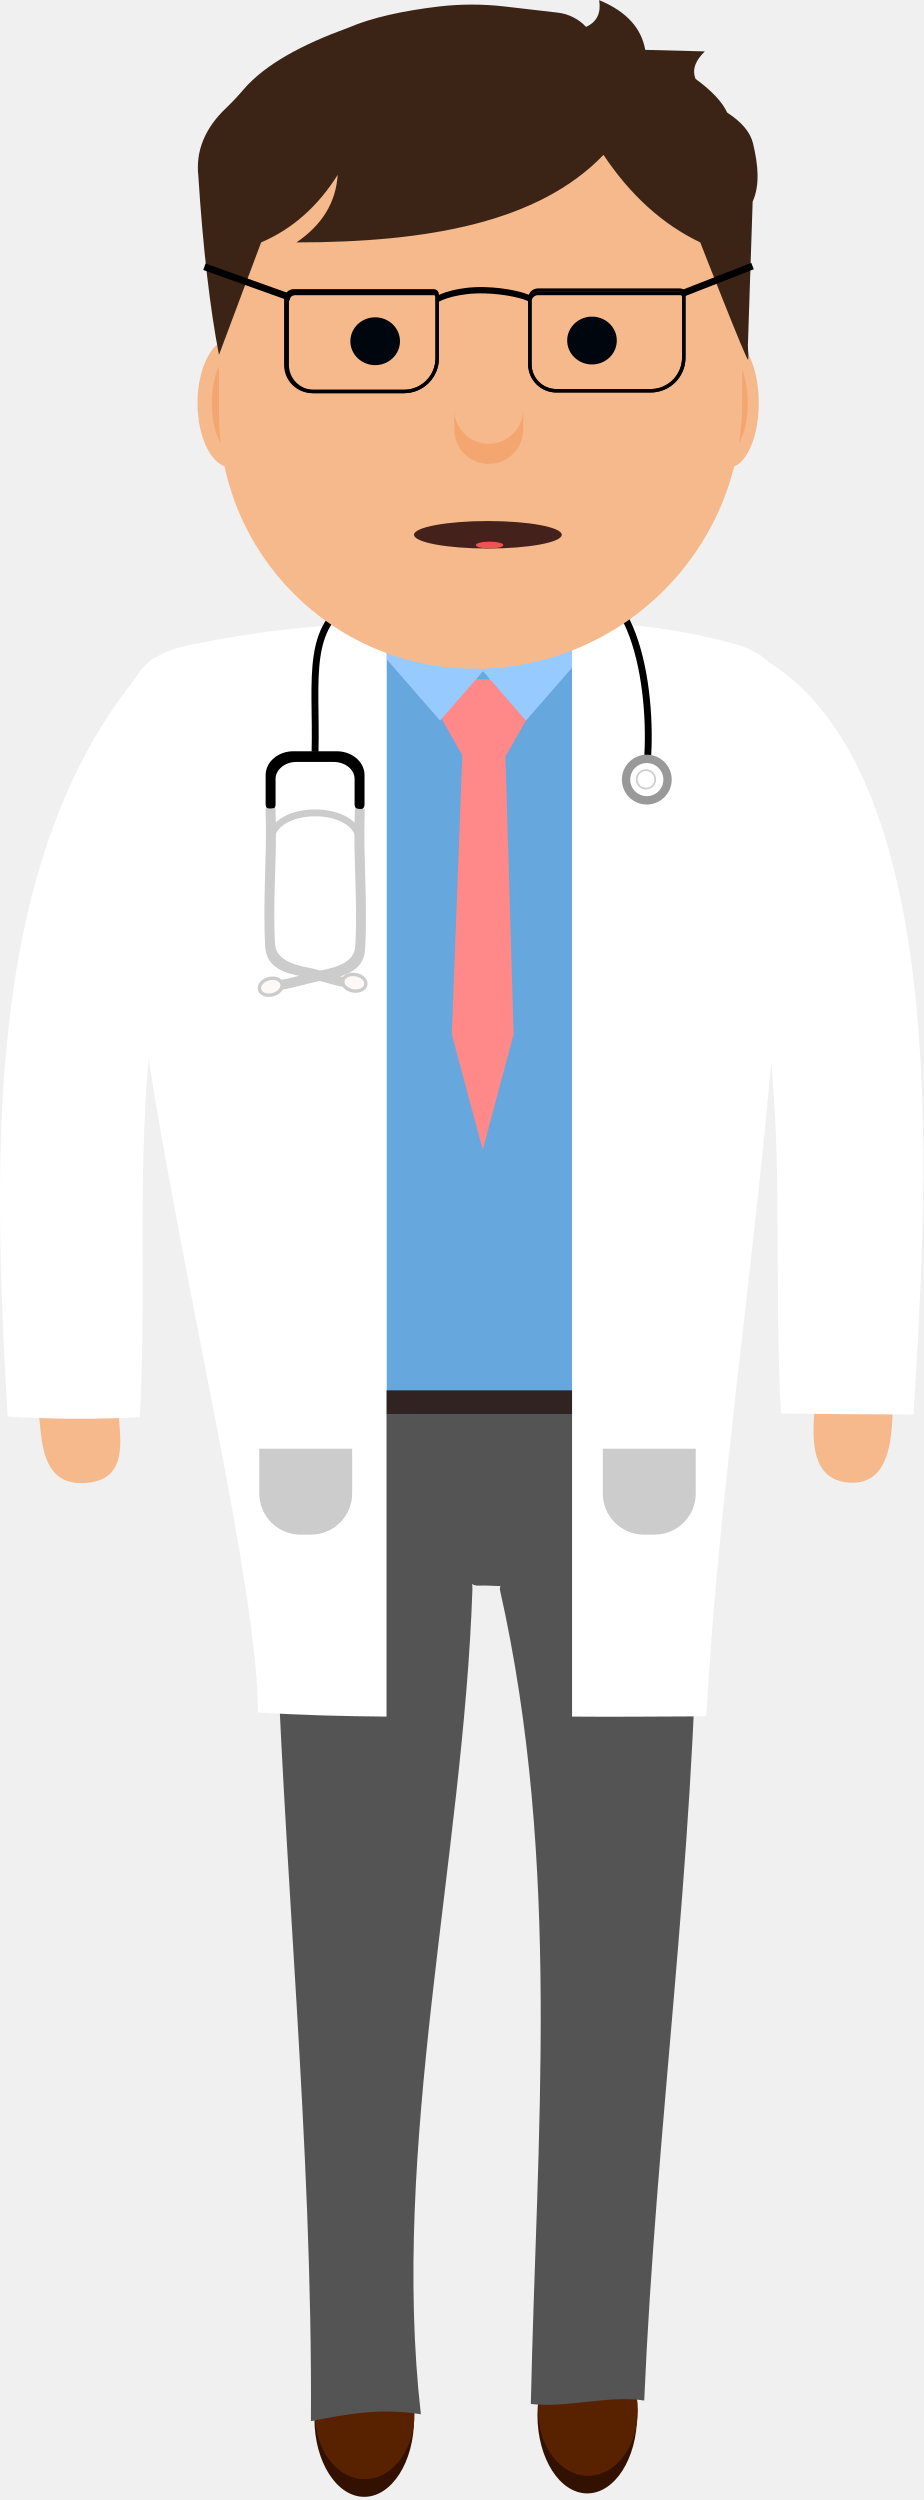
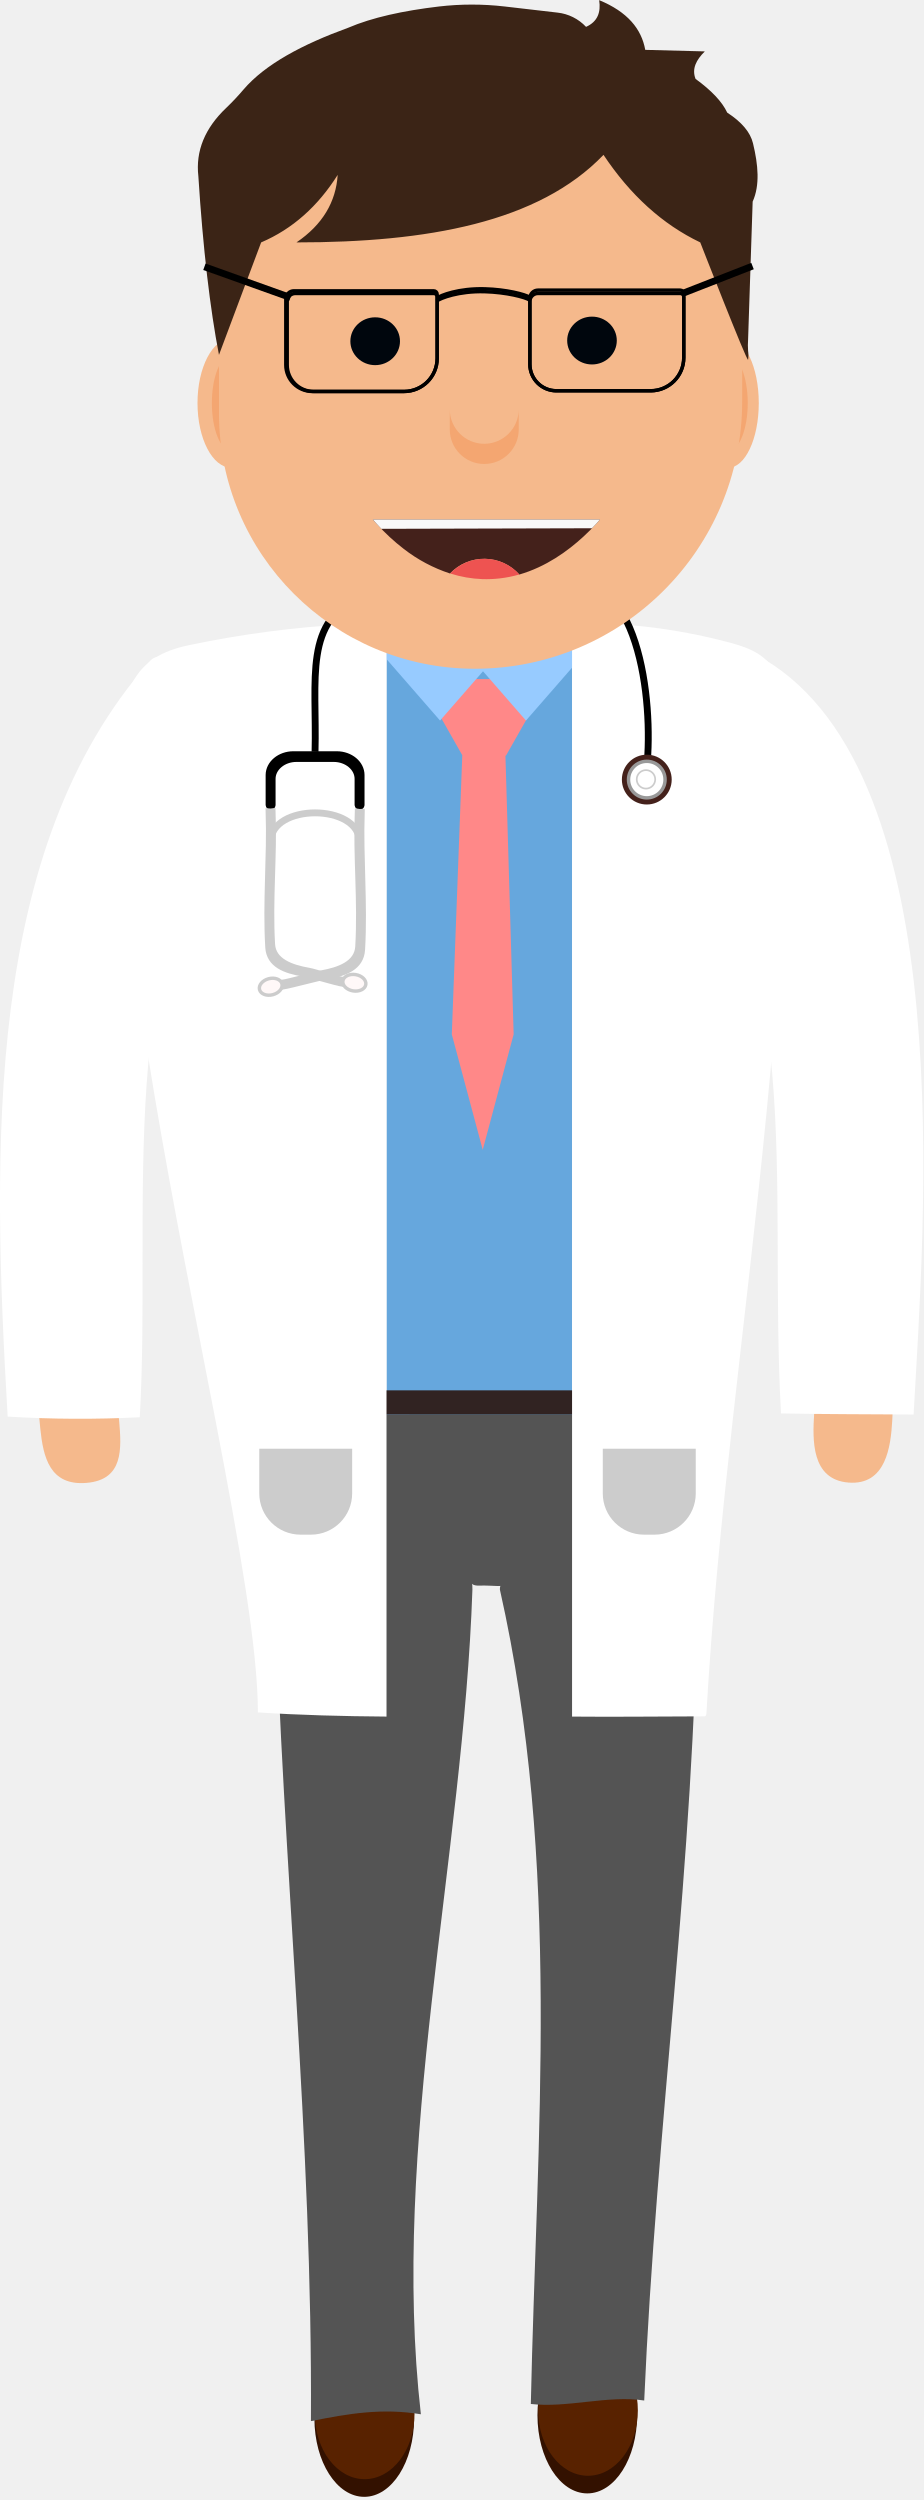
<svg xmlns="http://www.w3.org/2000/svg" viewBox="0 0 268.71 727.59">
  <defs>
-     <style>.cls-1{fill:#310;}.cls-2{fill:#582200;}.cls-3{fill:#545454;}.cls-4{fill:#66a7dd;}.cls-5{fill:#312322;}.cls-6{fill:#f88;}.cls-7{fill:#97cbff;}.cls-19,.cls-20,.cls-8{fill:#fff;}.cls-14,.cls-16,.cls-9{fill:none;}.cls-14,.cls-9{stroke:#000;}.cls-14,.cls-16,.cls-17,.cls-19,.cls-20,.cls-9{stroke-miterlimit:10;}.cls-16,.cls-9{stroke-width:2px;}.cls-10{fill:#f5b98c;}.cls-11{fill:#f4a671;}.cls-12{fill:#3b2416;}.cls-13{fill:#00060d;}.cls-15{fill:#ccc;}.cls-16,.cls-17,.cls-20{stroke:#ccc;}.cls-17{fill:#fff8f8;}.cls-18{fill:#999;}.cls-19{stroke:#999;}.cls-20{stroke-width:0.5px;}.cls-21{fill:#44211b;}.cls-22{fill:#ee5351;}</style>
+     <style>
+             .cls-1 {
+                 fill: #310;
+             }
+ 
+             .cls-2 {
+                 fill: #582200;
+             }
+ 
+             .cls-3 {
+                 fill: #545454;
+             }
+ 
+             .cls-4 {
+                 fill: #66a7dd;
+             }
+ 
+             .cls-5 {
+                 fill: #312322;
+             }
+ 
+             .cls-6 {
+                 fill: #f88;
+             }
+ 
+             .cls-7 {
+                 fill: #97cbff;
+             }
+ 
+             .cls-22,
+             .cls-23,
+             .cls-8 {
+                 fill: #fff;
+             }
+ 
+             .cls-17,
+             .cls-19,
+             .cls-9 {
+                 fill: none;
+             }
+ 
+             .cls-17,
+             .cls-9 {
+                 stroke: #000;
+             }
+ 
+             .cls-17,
+             .cls-19,
+             .cls-20,
+             .cls-22,
+             .cls-23,
+             .cls-9 {
+                 stroke-miterlimit: 10;
+             }
+ 
+             .cls-19,
+             .cls-9 {
+                 stroke-width: 2px;
+             }
+ 
+             .cls-10 {
+                 fill: #f5b98c;
+             }
+ 
+             .cls-11 {
+                 fill: #f4a671;
+             }
+ 
+             .cls-12 {
+                 fill: #3b2416;
+             }
+ 
+             .cls-13 {
+                 fill: #00060d;
+             }
+ 
+             .cls-14 {
+                 fill: #44211b;
+             }
+ 
+             .cls-15 {
+                 fill: #f9f9f9;
+             }
+ 
+             .cls-16 {
+                 fill: #ee5351;
+             }
+ 
+             .cls-18 {
+                 fill: #ccc;
+             }
+ 
+             .cls-19,
+             .cls-20,
+             .cls-23 {
+                 stroke: #ccc;
+             }
+ 
+             .cls-20 {
+                 fill: #fff8f8;
+             }
+ 
+             .cls-21 {
+                 fill: #44211b;
+             }
+ 
+             .cls-22 {
+                 stroke: #999;
+             }
+ 
+             .cls-23 {
+                 stroke-width: 0.5px;
+             }
+         </style>
  </defs>
  <g id="Layer_2" data-name="Layer 2">
    <g id="Layer_1-2" data-name="Layer 1">
      <g id="legs">
        <ellipse class="cls-1" cx="106.15" cy="704.83" rx="22.75" ry="14.5" transform="matrix(0, -1, 1, 0, -598.82, 810.07)" />
        <ellipse class="cls-2" cx="106.15" cy="702.59" rx="19" ry="14.5" transform="translate(-596.58 807.82) rotate(-89.93)" />
        <ellipse class="cls-1" cx="171.15" cy="703.83" rx="22.75" ry="14.5" transform="matrix(0, -1, 1, 0, -532.91, 874.07)" />
        <ellipse class="cls-2" cx="171.15" cy="701.59" rx="19" ry="14.5" transform="translate(-530.66 871.83) rotate(-89.93)" />
        <path class="cls-3" d="M206.49,411.64c-42.66-.25-85.33-.13-128,0,.34,16.36.76,32.72,1.48,49.07h0C82.25,542,91,623.23,90.49,704.64c11-2.22,20.81-3.85,32-2-8.91-78.16,12.34-162,15-240,.14-3.9-1.67-1,2.1-1.17,1.76-.08,3.57.08,5.31.12,3,.08.51-1.76.59,1.05,18,80,10.65,159.49,9,237,10.5,1.25,22.55-2.63,33-1C191,617.67,202.13,542.18,203,461h0C204.09,444.57,205.31,428.1,206.49,411.64Z" />
      </g>
      <g id="body">
        <rect class="cls-4" x="112.49" y="181.64" width="54" height="230" />
        <rect class="cls-5" x="63.49" y="404.64" width="149" height="7" />
        <polygon class="cls-6" points="147.25 219.93 153.57 208.78 147.25 197.64 134.61 197.64 128.29 208.78 134.54 219.8 131.49 301.03 140.49 334.64 149.49 301.03 147.1 219.93 147.25 219.93" />
        <polygon class="cls-7" points="153.07 184.64 149.92 184.64 131.22 184.64 128.07 184.64 106.22 184.64 117.15 197.17 128.07 209.71 139 197.17 140.57 195.37 142.15 197.17 153.07 209.71 164 197.17 174.92 184.64 153.07 184.64" />
        <path class="cls-8" d="M112.49,181.31V499.59c-12.57-.1-25.25-.42-37.43-1.22,0-18.29-5.4-48.95-12.29-84.73C51.43,354.75,36.12,282,34.56,227.73c-.77-27.25,4.44-36.7,20.63-40a304.3,304.3,0,0,1,46-6.05C105,181.45,108.73,181.34,112.49,181.31Z" />
        <path class="cls-8" d="M229.41,226.23c-1.63,67.45-9.66,128.6-16.2,187.41-3.19,28.65-6,56.74-7.6,84.73,0,.06,0,1.15-.55,1.15-12,0-25.22.21-38.57.07V181.31q6.44-.08,12.86.33a167.3,167.3,0,0,1,33.42,5.49C225.85,190.67,230.13,196.27,229.41,226.23Z" />
      </g>
      <path class="cls-9" d="M173.49,170.64c17,9,17,52,13,61" />
      <path class="cls-9" d="M91.69,218.8c.57-21.17-3.53-38.61,13.8-45.16" />
-       <ellipse class="cls-10" cx="67.3" cy="117.31" rx="9.82" ry="18.81" />
-       <ellipse class="cls-11" cx="67.3" cy="117.31" rx="5.64" ry="13.89" />
-       <ellipse class="cls-10" cx="211.98" cy="117.31" rx="8.85" ry="18.81" />
-       <ellipse class="cls-11" cx="211.98" cy="117.31" rx="5.64" ry="13.89" />
-       <path class="cls-10" d="M112.78,13.24h58.95A44.27,44.27,0,0,1,216,57.51v59.3a77.82,77.82,0,0,1-77.82,77.82h0a74.45,74.45,0,0,1-74.45-74.45V62.3a49.06,49.06,0,0,1,49.06-49.06Z" />
-       <path class="cls-12" d="M219.05,58.68l-1.33,40.18a21.77,21.77,0,0,0,0,3.23,9.41,9.41,0,0,1,0,2.62c-.36.59-13.92-34.16-13.92-34.16-11-5.26-20.38-13.79-28.16-25.48C156.73,64.78,124.3,70.55,86.28,70.55c7.64-5.19,11.49-11.8,12-19.66C92.55,60,85.16,66.64,76,70.55c-2.55,6.88-7,18.57-12.27,32.73-2.56-13.17-4.67-31-6-52-.84-7.34,1.91-14,8.12-19.89a71.67,71.67,0,0,0,5-5.31c6.31-7.38,17.14-13.15,30.48-18,7-3,16-4.95,26.42-6.19a82.87,82.87,0,0,1,19.15,0l15.36,1.78a13.36,13.36,0,0,1,8.3,4.15h0c3.4-1.52,4.35-4.28,3.82-7.78,8.27,3.41,12.32,8.39,13.41,14.47l17.34.45c-2.51,2.46-3.85,5.08-2.7,8,4.61,3.36,7.74,6.63,9.22,9.82,4.18,2.71,6.72,5.68,7.5,8.93C220.67,48,221.2,53.91,219.05,58.68Z" />
-       <line class="cls-9" x1="59.49" y1="77.64" x2="84.53" y2="86.6" />
-       <ellipse class="cls-13" cx="109.19" cy="99.31" rx="7.22" ry="6.96" />
-       <ellipse class="cls-13" cx="172.29" cy="99.11" rx="7.22" ry="6.96" />
-       <path class="cls-11" d="M142.2,129.16a10.06,10.06,0,0,1-10-10V125a10,10,0,0,0,20.07,0v-5.9A10.05,10.05,0,0,1,142.2,129.16Z" />
-       <path class="cls-14" d="M156.56,84.44H198a1,1,0,0,1,1,1v18.65a9.64,9.64,0,0,1-9.64,9.64H161.93a7.72,7.72,0,0,1-7.72-7.72V86.8a2.36,2.36,0,0,1,2.36-2.36Z" />
-       <path class="cls-14" d="M156.56,85.41H198a1,1,0,0,1,1,1v17.68a9.64,9.64,0,0,1-9.64,9.64H161.93a7.72,7.72,0,0,1-7.72-7.72V87.77a2.36,2.36,0,0,1,2.36-2.36Z" />
-       <path class="cls-14" d="M85.54,84.64h40.69a1,1,0,0,1,1,1v18.65a9.64,9.64,0,0,1-9.64,9.64H90.9a7.72,7.72,0,0,1-7.72-7.72V87A2.36,2.36,0,0,1,85.54,84.64Z" />
-       <path class="cls-14" d="M85.95,85.41h40.28a1,1,0,0,1,1,1v17.88a9.64,9.64,0,0,1-9.64,9.64H91.31a7.72,7.72,0,0,1-7.72-7.72V87.77A2.36,2.36,0,0,1,85.95,85.41Z" />
-       <path class="cls-14" d="M127.08,86.79c1.12-.85,6.39-2.94,14-2.73,6.28.17,11.71,1.57,13.13,2.46" />
-       <path class="cls-14" d="M127.08,87.63c1.12-.85,6.39-2.95,14-2.74,6.28.18,11.71,1.58,13.13,2.47" />
-       <line class="cls-9" x1="219.01" y1="77.43" x2="199.04" y2="85.24" />
+       <g id="head">
+         <ellipse class="cls-10" cx="67.3" cy="117.31" rx="9.82" ry="18.81" />
+         <ellipse class="cls-11" cx="67.3" cy="117.31" rx="5.64" ry="13.89" />
+         <ellipse class="cls-10" cx="211.98" cy="117.31" rx="8.85" ry="18.81" />
+         <ellipse class="cls-11" cx="211.98" cy="117.31" rx="5.64" ry="13.89" />
+         <path class="cls-10" d="M112.78,13.24h58.95A44.27,44.27,0,0,1,216,57.51v59.3a77.82,77.82,0,0,1-77.82,77.82h0a74.45,74.45,0,0,1-74.45-74.45V62.3a49.06,49.06,0,0,1,49.06-49.06Z" />
+         <path class="cls-12" d="M219.05,58.68l-1.33,40.18a21.77,21.77,0,0,0,0,3.23,9.41,9.41,0,0,1,0,2.62c-.36.59-13.92-34.16-13.92-34.16-11-5.26-20.38-13.79-28.16-25.48C156.73,64.78,124.3,70.55,86.28,70.55c7.64-5.19,11.49-11.8,12-19.66C92.55,60,85.16,66.64,76,70.55c-2.55,6.88-7,18.57-12.27,32.73-2.56-13.17-4.67-31-6-52-.84-7.34,1.91-14,8.12-19.89a71.67,71.67,0,0,0,5-5.31c6.31-7.38,17.14-13.15,30.48-18,7-3,16-4.95,26.42-6.19a82.87,82.87,0,0,1,19.15,0l15.36,1.78a13.36,13.36,0,0,1,8.3,4.15h0c3.4-1.52,4.35-4.28,3.82-7.78,8.27,3.41,12.32,8.39,13.41,14.47l17.34.45c-2.51,2.46-3.85,5.08-2.7,8,4.61,3.36,7.74,6.63,9.22,9.82,4.18,2.71,6.72,5.68,7.5,8.93C220.67,48,221.2,53.91,219.05,58.68Z" />
+         <line class="cls-9" x1="59.49" y1="77.64" x2="84.53" y2="86.6" />
+         <ellipse class="cls-13" cx="109.19" cy="99.31" rx="7.22" ry="6.96" />
+         <ellipse class="cls-13" cx="172.29" cy="99.11" rx="7.22" ry="6.96" />
+         <g id="mouth">
+           <path class="cls-14" id="docLips" d="M108.51,151.19h66.12c-.38.42-.77.87-1.2,1.34-1,1.13-2.27,2.38-3.67,3.68-4.54,4.18-10.86,8.76-18.62,11a13.7,13.7,0,0,0-20.17-.3,44.55,44.55,0,0,1-13.49-7.18,59.73,59.73,0,0,1-7.78-7.19C109.27,152.06,108.87,151.61,108.51,151.19Z" />
+           <path class="cls-15" d="M174.63,151.19c-.55.67-1.51,1.71-2.34,2.55l-61.31.17c-.78-.82-1.89-2-2.47-2.72Z" />
+           <path class="cls-16" d="M151.14,167.2a34.77,34.77,0,0,1-5.71,1.14,35.64,35.64,0,0,1-5,.21A35.12,35.12,0,0,1,131,166.9a13.7,13.7,0,0,1,20.17.3Z" />
+         </g>
+         <path class="cls-11" d="M140.9,129.16a10.05,10.05,0,0,1-10-10V125a10,10,0,0,0,20.07,0v-5.9A10.06,10.06,0,0,1,140.9,129.16Z" />
+         <path class="cls-17" d="M156.56,84.44H198a1,1,0,0,1,1,1v18.65a9.64,9.64,0,0,1-9.64,9.64H161.93a7.72,7.72,0,0,1-7.72-7.72V86.8a2.36,2.36,0,0,1,2.36-2.36Z" />
+         <path class="cls-17" d="M156.56,85.41H198a1,1,0,0,1,1,1v17.68a9.64,9.64,0,0,1-9.64,9.64H161.93a7.72,7.72,0,0,1-7.72-7.72V87.77a2.36,2.36,0,0,1,2.36-2.36Z" />
+         <path class="cls-17" d="M85.54,84.64h40.69a1,1,0,0,1,1,1v18.65a9.64,9.64,0,0,1-9.64,9.64H90.9a7.72,7.72,0,0,1-7.72-7.72V87a2.36,2.36,0,0,1,2.36-2.36Z" />
+         <path class="cls-17" d="M85.95,85.41h40.28a1,1,0,0,1,1,1v17.88a9.64,9.64,0,0,1-9.64,9.64H91.31a7.72,7.72,0,0,1-7.72-7.72V87.77A2.36,2.36,0,0,1,85.95,85.41Z" />
+         <path class="cls-17" d="M127.08,86.79c1.12-.85,6.39-2.94,14-2.73,6.28.17,11.71,1.57,13.13,2.46" />
+         <path class="cls-17" d="M127.08,87.63c1.12-.85,6.39-2.95,14-2.74,6.28.18,11.71,1.58,13.13,2.47" />
+         <line class="cls-9" x1="219.01" y1="77.43" x2="199.04" y2="85.24" />
+       </g>
      <path class="cls-10" d="M34.67,413.46c.7,8.15,1.34,17.19-9.45,18.11S12.57,424,11.72,415.72s-1.88-19.15,9.65-20.24S34,405.31,34.67,413.46Z" />
      <path class="cls-8" d="M40.68,412.47a344.91,344.91,0,0,1-38.45-.19C-2.32,334-4.51,247,43.42,192.66a3.92,3.92,0,0,1,3.81-1.52c14.41,2,20.24,3.62,24.14,10.3a21.49,21.49,0,0,1-1.1,23C32.56,280.2,44.22,349.5,40.68,412.47Z" />
      <g id="rightArm">
        <path class="cls-10" d="M259.68,413.34c-.43,7.74-1.84,19-12.73,18.14s-10.48-12.43-10-20.12,1.72-19.2,12.62-18.28S260.11,405.59,259.68,413.34Z" />
        <path class="cls-8" d="M227.3,411.36c12.86.24,25.73.23,38.59.32,3.06-55.6,13.82-185.74-43.48-219.81-23.63,3.52-24.58,5.67-29.35,26.53C235.67,281.15,223.49,341.78,227.3,411.36Z" />
      </g>
      <g id="pockets">
-         <path class="cls-15" d="M175.49,421.64h27a0,0,0,0,1,0,0v13a12,12,0,0,1-12,12h-3.06a12,12,0,0,1-12-12v-13A0,0,0,0,1,175.49,421.64Z" />
-         <path class="cls-15" d="M75.49,421.64h27a0,0,0,0,1,0,0v13a12,12,0,0,1-12,12H87.46a12,12,0,0,1-12-12v-13A0,0,0,0,1,75.49,421.64Z" />
+         <path class="cls-18" d="M175.49,421.64h27a0,0,0,0,1,0,0v13a12,12,0,0,1-12,12h-3.06a12,12,0,0,1-12-12v-13A0,0,0,0,1,175.49,421.64Z" />
+         <path class="cls-18" d="M75.49,421.64h27a0,0,0,0,1,0,0v13a12,12,0,0,1-12,12H87.46a12,12,0,0,1-12-12v-13A0,0,0,0,1,75.49,421.64Z" />
      </g>
      <g id="stethoscope2">
        <path class="cls-9" d="M105.09,225.57v8.74a.4.4,0,0,1-.43.36h0a.44.44,0,0,1-.46-.39v-7.6c0-3.26-3.18-5.93-7.07-5.93H86.27c-3.89,0-7.07,2.67-7.07,5.93v7.63a.4.4,0,0,1-.43.36h0a.43.43,0,0,1-.46-.39v-8.71c0-3.27,3.18-5.93,7.07-5.93H98C101.91,219.64,105.09,222.3,105.09,225.57Z" />
-         <path class="cls-16" d="M104.65,245.09c0-11.36-25.89-11.36-25.89,0" />
-         <path class="cls-16" d="M104.24,236.4c-.49,13.09.92,25.88.15,39.09-.3,5.07-5.59,7-10.84,7.92-1.87.33-9.33,2.46-11.49,2.75a1.85,1.85,0,0,0,.17.85c2.53-.41,10.73-2.67,12.91-3,5.25-.9,9.81-2.6,10.11-7.64.79-13.43-.55-26.58-.12-39.93A3.76,3.76,0,0,1,104.24,236.4Z" />
-         <path class="cls-16" d="M78.32,236.29c.42,13.18-.91,26.16-.12,39.4.29,5,4.85,6.65,10.11,7.54,2.17.37,9.16,2.62,11.69,3a1.83,1.83,0,0,0,.17-.84c-2.16-.29-8.41-2.4-10.28-2.73-5.25-.91-10.53-2.81-10.83-7.82-.77-13,.64-25.65.15-38.57A3.77,3.77,0,0,1,78.32,236.29Z" />
-         <ellipse class="cls-17" cx="78.81" cy="287.16" rx="3.37" ry="2.4" transform="translate(-70.62 29.59) rotate(-14.77)" />
-         <ellipse class="cls-17" cx="103.13" cy="286" rx="2.4" ry="3.38" transform="translate(-195.69 342.04) rotate(-80.79)" />
+         <path class="cls-19" d="M104.65,245.09c0-11.36-25.89-11.36-25.89,0" />
+         <path class="cls-19" d="M104.24,236.4c-.49,13.09.92,25.88.15,39.09-.3,5.07-5.59,7-10.84,7.92-1.87.33-9.33,2.46-11.49,2.75a1.85,1.85,0,0,0,.17.85c2.53-.41,10.73-2.67,12.91-3,5.25-.9,9.81-2.6,10.11-7.64.79-13.43-.55-26.58-.12-39.93A3.76,3.76,0,0,1,104.24,236.4Z" />
+         <path class="cls-19" d="M78.32,236.29c.42,13.18-.91,26.16-.12,39.4.29,5,4.85,6.65,10.11,7.54,2.17.37,9.16,2.62,11.69,3a1.83,1.83,0,0,0,.17-.84c-2.16-.29-8.41-2.4-10.28-2.73-5.25-.91-10.53-2.81-10.83-7.82-.77-13,.64-25.65.15-38.57A3.77,3.77,0,0,1,78.32,236.29Z" />
+         <ellipse class="cls-20" cx="78.81" cy="287.16" rx="3.37" ry="2.4" transform="translate(-70.62 29.59) rotate(-14.77)" />
+         <ellipse class="cls-20" cx="103.13" cy="286" rx="2.4" ry="3.38" transform="translate(-195.69 342.04) rotate(-80.79)" />
      </g>
-       <circle class="cls-18" cx="188.24" cy="226.89" r="7.25" />
-       <circle class="cls-19" cx="188.24" cy="226.89" r="5.32" />
-       <circle class="cls-20" cx="188" cy="226.82" r="2.69" />
-       <g id="mouth">
-         <ellipse class="cls-21" cx="141.99" cy="155.64" rx="21.5" ry="4" />
-         <ellipse class="cls-22" cx="142.49" cy="158.64" rx="4" ry="1" />
-       </g>
+       <circle class="cls-21" cx="188.24" cy="226.89" r="7.25" />
+       <circle class="cls-22" cx="188.24" cy="226.89" r="5.32" />
+       <circle class="cls-23" cx="188" cy="226.82" r="2.69" />
    </g>
  </g>
</svg>
